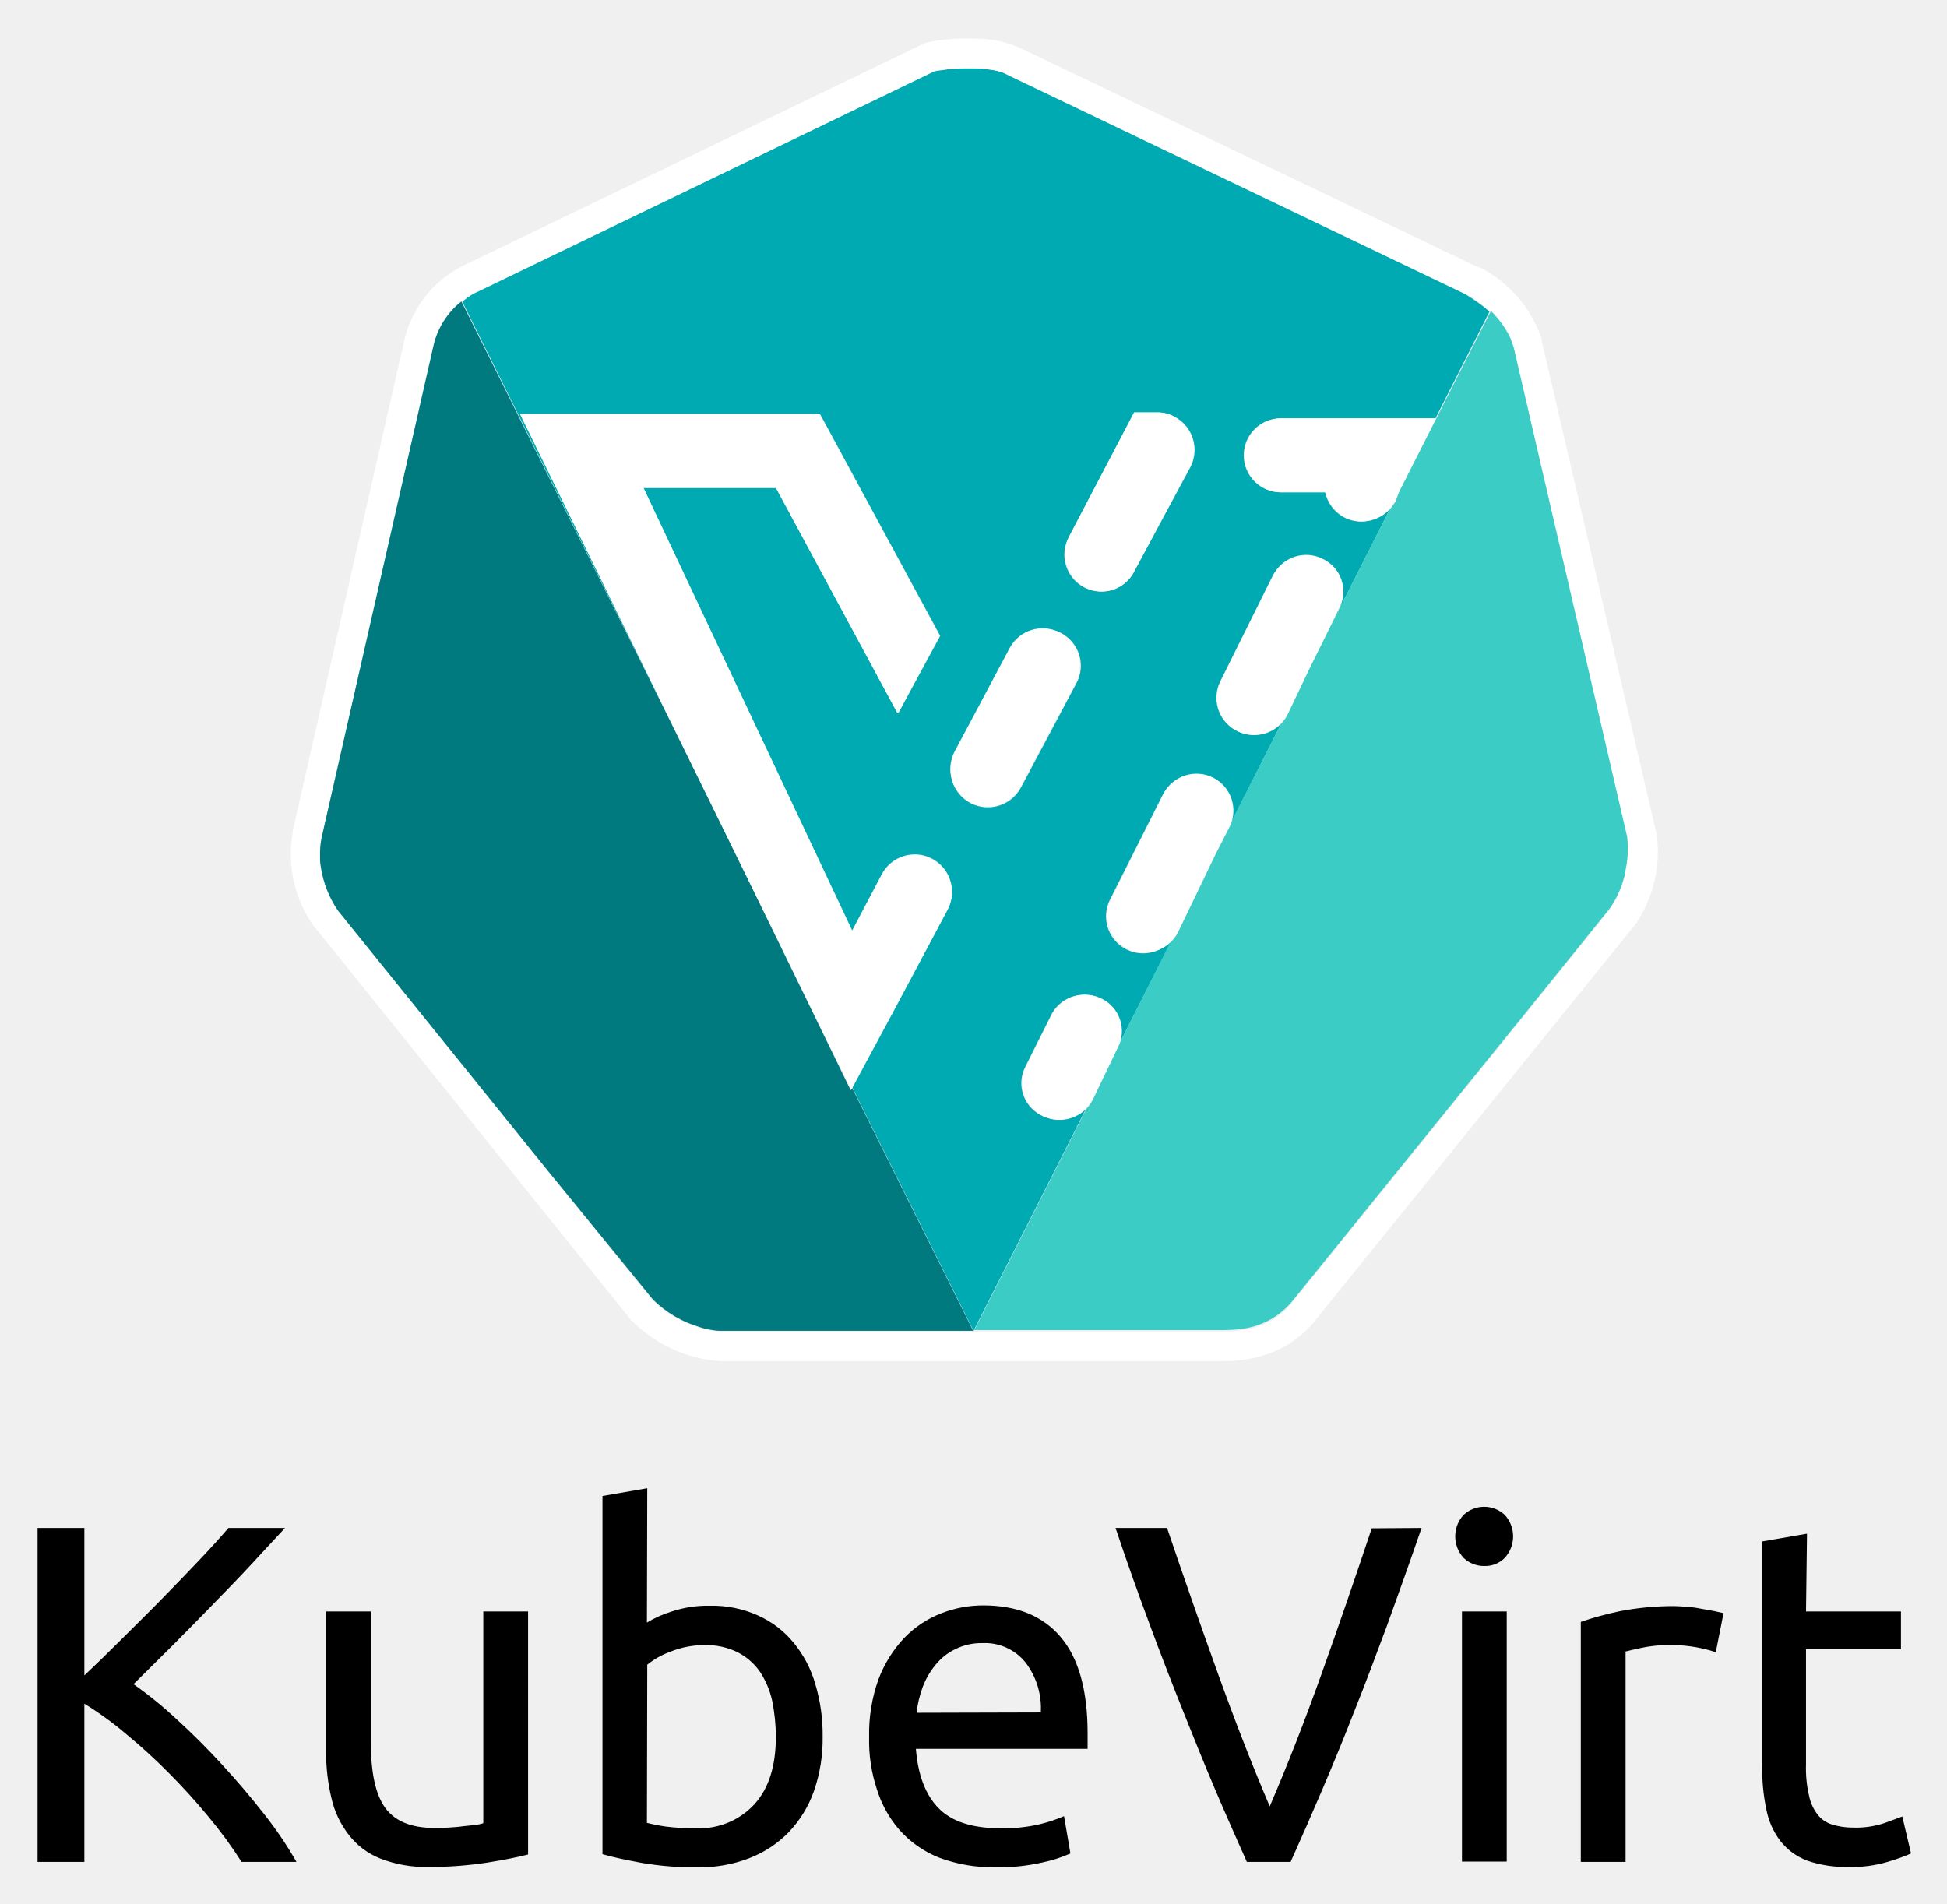
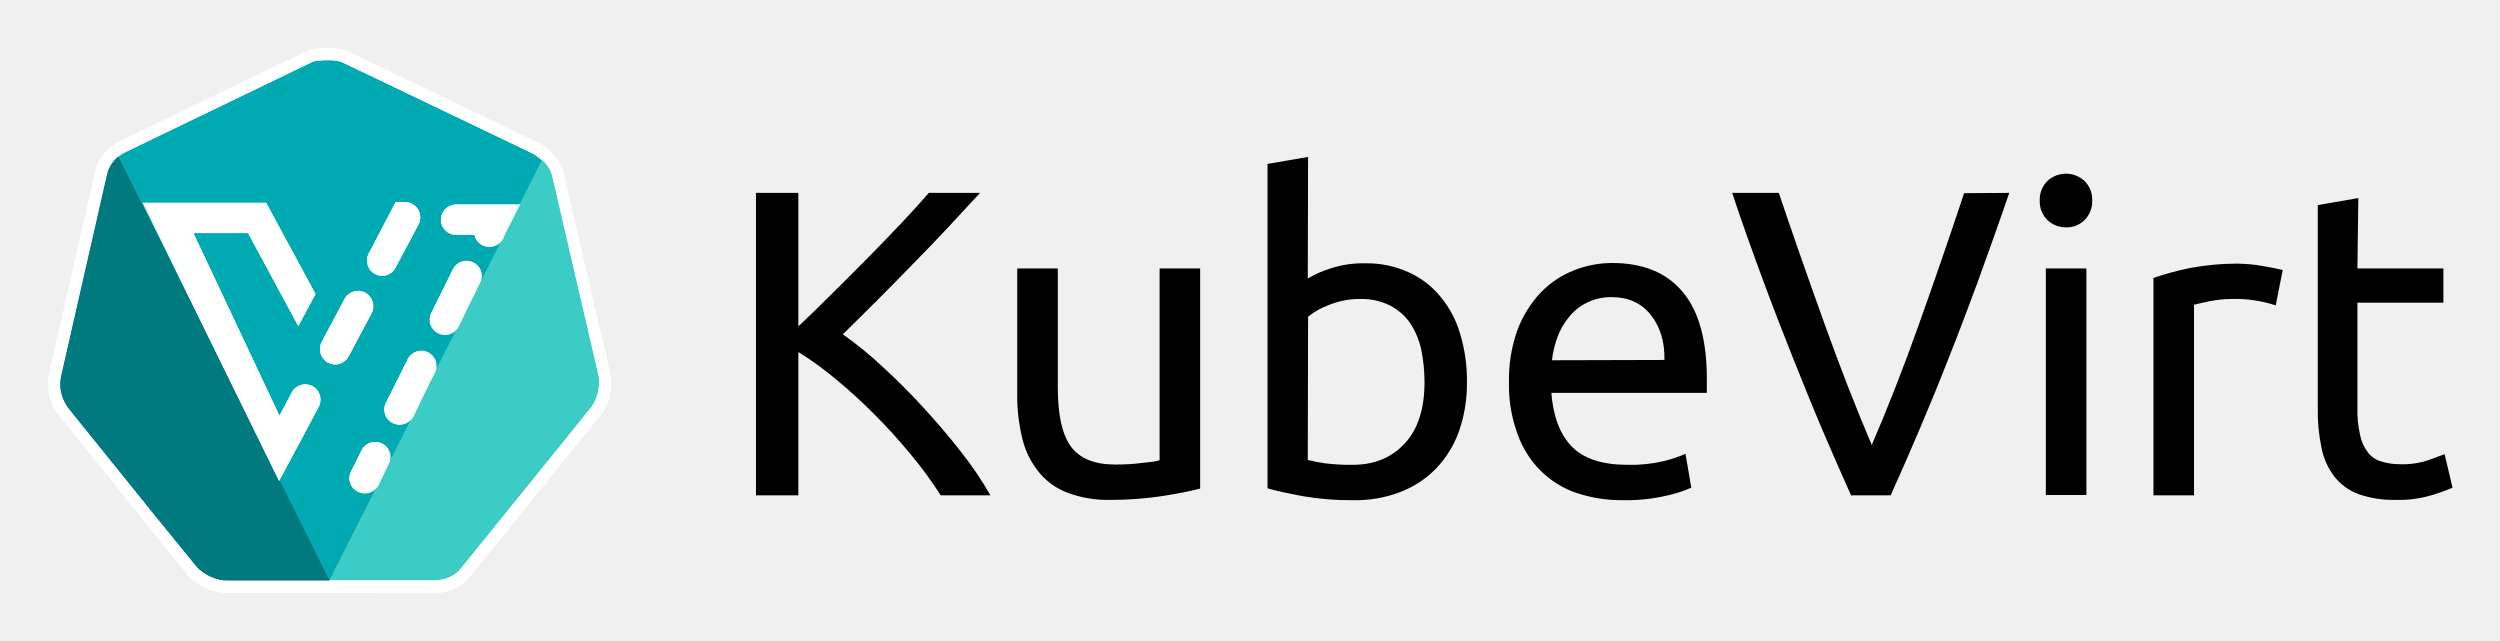
- <svg xmlns="http://www.w3.org/2000/svg" role="img" viewBox="-0.44 2.81 360.62 352.62">
+ <svg xmlns="http://www.w3.org/2000/svg" role="img" viewBox="-15.77 -15.77 820.04 210.04">
  <defs>
-     <style>.cls-3{fill:#fff}</style>
+     <style>.cls-1{fill:none}.cls-2{fill:#00aab2}.cls-3{fill:#fff}.cls-4{fill:#00797f}.cls-5{fill:#3accc5}</style>
  </defs>
  <g id="Layer_2" data-name="Layer 2">
-     <path id="svg10488" d="M52.351 285.844c-1.871 1.995-3.928 4.24-6.235 6.734s-4.739 4.988-7.295 7.607c-2.494 2.557-4.988 5.113-7.482 7.607s-4.864 4.801-7.046 6.984a74.97 74.97 0 0 1 8.106 6.61c2.868 2.619 5.674 5.425 8.355 8.355 2.744 2.993 5.3 5.986 7.732 9.104a71.113 71.113 0 0 1 5.986 8.854H44.307a80.943 80.943 0 0 0-6.173-8.418c-2.307-2.806-4.801-5.55-7.358-8.106a104.696 104.696 0 0 0-7.857-7.171 62.706 62.706 0 0 0-7.732-5.612v29.306H6.52v-61.855h8.667v27.311c2.058-1.933 4.365-4.178 6.859-6.672s4.988-4.926 7.42-7.42 4.739-4.864 6.921-7.171 3.991-4.302 5.487-6.048zm45.02 60.483c-1.933.499-4.427.998-7.545 1.496a70.032 70.032 0 0 1-10.85.811 23.309 23.309 0 0 1-8.979-1.559 13.728 13.728 0 0 1-5.861-4.427 17.188 17.188 0 0 1-3.18-6.734 36.458 36.458 0 0 1-.998-8.605v-26.002h8.293v24.256c0 5.674.873 9.665 2.681 12.159 1.808 2.432 4.801 3.679 8.979 3.679.873 0 1.808 0 2.744-.062s1.871-.125 2.681-.249c.811-.062 1.621-.187 2.245-.249a6.401 6.401 0 0 0 1.496-.312v-39.221h8.293zm22.011-42.962a20.439 20.439 0 0 1 4.614-2.058 21.147 21.147 0 0 1 7.108-1.06 20.487 20.487 0 0 1 8.854 1.808 17.817 17.817 0 0 1 6.547 4.988 21.138 21.138 0 0 1 4.053 7.67 32.589 32.589 0 0 1 1.372 9.79 29.313 29.313 0 0 1-1.621 10.101 21.294 21.294 0 0 1-4.677 7.607 20.375 20.375 0 0 1-7.295 4.801 25.367 25.367 0 0 1-9.603 1.684 57.229 57.229 0 0 1-10.288-.811c-2.993-.561-5.425-1.06-7.295-1.621v-66.345l8.293-1.434zm0 37.101a34.516 34.516 0 0 0 3.492.686 42.684 42.684 0 0 0 5.674.312 13.825 13.825 0 0 0 10.725-4.427c2.681-2.931 3.991-7.108 3.991-12.533a34.117 34.117 0 0 0-.686-6.672 16.03 16.03 0 0 0-2.307-5.425 11.292 11.292 0 0 0-4.115-3.554 13.02 13.02 0 0 0-6.111-1.309 16.536 16.536 0 0 0-6.235 1.185 15.04 15.04 0 0 0-4.365 2.432zm41.154-15.9a29.786 29.786 0 0 1 1.746-10.725 22.979 22.979 0 0 1 4.739-7.607 19.188 19.188 0 0 1 6.797-4.552 21.196 21.196 0 0 1 7.857-1.496c6.235 0 11.037 1.933 14.341 5.861 3.305 3.866 4.988 9.852 4.988 17.771v2.931h-31.801c.374 4.801 1.746 8.48 4.178 10.974s6.235 3.741 11.411 3.741a29.213 29.213 0 0 0 7.358-.748 27.093 27.093 0 0 0 4.489-1.496l1.185 6.921a26.216 26.216 0 0 1-5.3 1.684 36.336 36.336 0 0 1-8.605.873 28.737 28.737 0 0 1-10.475-1.808 19.489 19.489 0 0 1-7.233-5.051 20.794 20.794 0 0 1-4.24-7.607 28.409 28.409 0 0 1-1.434-9.665zm31.801-4.552a13.937 13.937 0 0 0-2.806-9.228 9.639 9.639 0 0 0-7.981-3.617 10.882 10.882 0 0 0-5.051 1.122 10.507 10.507 0 0 0-3.679 2.931 14.18 14.18 0 0 0-2.369 4.115 20.199 20.199 0 0 0-1.122 4.739zm70.522-34.17c-2.245 6.547-4.427 12.596-6.422 18.145-2.058 5.55-4.053 10.85-6.048 15.838-1.933 4.988-3.928 9.79-5.861 14.341s-3.928 9.104-5.924 13.531h-8.106c-1.995-4.489-3.991-8.979-5.924-13.531s-3.866-9.353-5.861-14.341-4.053-10.288-6.111-15.838-4.24-11.598-6.422-18.145h9.54c3.18 9.415 6.36 18.457 9.478 27.124s6.298 16.836 9.54 24.443c3.242-7.545 6.422-15.651 9.54-24.38s6.235-17.771 9.353-27.124zm11.598 7.046a5.427 5.427 0 0 1-3.804-1.496 5.887 5.887 0 0 1 0-7.981 5.582 5.582 0 0 1 7.607 0 5.887 5.887 0 0 1 0 7.981 5.073 5.073 0 0 1-3.804 1.496zm4.178 54.747h-8.293v-46.329h8.293zm30.865-47.327c.686 0 1.559.062 2.432.125a20.706 20.706 0 0 1 2.744.374c.873.125 1.684.312 2.432.436l1.684.374-1.434 7.233a26.411 26.411 0 0 0-9.104-1.309 23.221 23.221 0 0 0-4.614.499c-1.497.312-2.494.561-2.993.686v38.971h-8.293v-44.458a60.177 60.177 0 0 1 7.295-1.995 52.704 52.704 0 0 1 9.852-.935zm24.568.998h17.584v6.984H334.066v21.387a22.131 22.131 0 0 0 .561 5.737 8.399 8.399 0 0 0 1.621 3.554 5.295 5.295 0 0 0 2.681 1.808 12.651 12.651 0 0 0 3.741.561 16.749 16.749 0 0 0 6.048-.873c1.497-.561 2.557-.935 3.18-1.185l1.621 6.859a36.359 36.359 0 0 1-4.365 1.559 22.987 22.987 0 0 1-7.108.935 21.923 21.923 0 0 1-7.794-1.185 11.427 11.427 0 0 1-4.926-3.617 14.078 14.078 0 0 1-2.619-5.924 35.908 35.908 0 0 1-.748-8.168v-41.403l8.293-1.434z" />
+     <g id="svg10488">
+       <path d="M305.7 47.5c-3 3.2-6.3 6.8-10 10.8s-7.6 8-11.7 12.2c-4 4.1-8 8.2-12 12.2s-7.8 7.7-11.3 11.2a120.235 120.235 0 0 1 13 10.6c4.6 4.2 9.1 8.7 13.4 13.4 4.4 4.8 8.5 9.6 12.4 14.6a114.046 114.046 0 0 1 9.6 14.2h-16.3a129.813 129.813 0 0 0-9.9-13.5c-3.7-4.5-7.7-8.9-11.8-13a167.907 167.907 0 0 0-12.6-11.5 100.561 100.561 0 0 0-12.4-9v47h-13.9V47.5h13.9v43.8c3.3-3.1 7-6.7 11-10.7s8-7.9 11.9-11.9 7.6-7.8 11.1-11.5 6.4-6.9 8.8-9.7zm72.2 97c-3.1.8-7.1 1.6-12.1 2.4a112.312 112.312 0 0 1-17.4 1.3 37.382 37.382 0 0 1-14.4-2.5 22.016 22.016 0 0 1-9.4-7.1 27.565 27.565 0 0 1-5.1-10.8 58.469 58.469 0 0 1-1.6-13.8V72.3h13.3v38.9c0 9.1 1.4 15.5 4.3 19.5 2.9 3.9 7.7 5.9 14.4 5.9 1.4 0 2.9 0 4.4-.1s3-.2 4.3-.4c1.3-.1 2.6-.3 3.6-.4a10.266 10.266 0 0 0 2.4-.5V72.3h13.3zm35.3-68.9a32.779 32.779 0 0 1 7.4-3.3 33.915 33.915 0 0 1 11.4-1.7 32.856 32.856 0 0 1 14.2 2.9 28.574 28.574 0 0 1 10.5 8 33.899 33.899 0 0 1 6.5 12.3 52.265 52.265 0 0 1 2.2 15.7 47.01 47.01 0 0 1-2.6 16.2 34.151 34.151 0 0 1-7.5 12.2 32.676 32.676 0 0 1-11.7 7.7 40.682 40.682 0 0 1-15.4 2.7 91.781 91.781 0 0 1-16.5-1.3c-4.8-.9-8.7-1.7-11.7-2.6V38l13.3-2.3zm0 59.5a55.356 55.356 0 0 0 5.6 1.1 68.455 68.455 0 0 0 9.1.5c7.2 0 12.9-2.4 17.2-7.1s6.4-11.4 6.4-20.1a54.715 54.715 0 0 0-1.1-10.7 25.709 25.709 0 0 0-3.7-8.7 18.109 18.109 0 0 0-6.6-5.7 20.88 20.88 0 0 0-9.8-2.1 26.52 26.52 0 0 0-10 1.9 24.121 24.121 0 0 0-7 3.9zm66-25.5a47.769 47.769 0 0 1 2.8-17.2 36.853 36.853 0 0 1 7.6-12.2 30.773 30.773 0 0 1 10.9-7.3 33.993 33.993 0 0 1 12.6-2.4c10 0 17.7 3.1 23 9.4 5.3 6.2 8 15.8 8 28.5v4.7h-51c.6 7.7 2.8 13.6 6.7 17.6s10 6 18.3 6a46.849 46.849 0 0 0 11.8-1.2 43.451 43.451 0 0 0 7.2-2.4l1.9 11.1a42.043 42.043 0 0 1-8.5 2.7 58.273 58.273 0 0 1-13.8 1.4 46.087 46.087 0 0 1-16.8-2.9 31.255 31.255 0 0 1-11.6-8.1 33.348 33.348 0 0 1-6.8-12.2 45.561 45.561 0 0 1-2.3-15.5zm51-7.3c.1-6-1.4-10.9-4.5-14.8s-7.4-5.8-12.8-5.8a17.453 17.453 0 0 0-8.1 1.8 16.85 16.85 0 0 0-5.9 4.7 22.741 22.741 0 0 0-3.8 6.6 32.395 32.395 0 0 0-1.8 7.6zm113.1-54.8c-3.6 10.5-7.1 20.2-10.3 29.1-3.3 8.9-6.5 17.4-9.7 25.4-3.1 8-6.3 15.7-9.4 23s-6.3 14.6-9.5 21.7h-13c-3.2-7.2-6.4-14.4-9.5-21.7s-6.2-15-9.4-23-6.5-16.5-9.8-25.4-6.8-18.6-10.3-29.1h15.3c5.1 15.1 10.2 29.6 15.2 43.5s10.1 27 15.3 39.2c5.2-12.1 10.3-25.1 15.3-39.1s10-28.5 15-43.5zm18.6 11.3a8.703 8.703 0 0 1-6.1-2.4 8.51 8.51 0 0 1-2.5-6.4 8.51 8.51 0 0 1 2.5-6.4 8.952 8.952 0 0 1 12.2 0 8.51 8.51 0 0 1 2.5 6.4 8.51 8.51 0 0 1-2.5 6.4 8.137 8.137 0 0 1-6.1 2.4zm6.7 87.8h-13.3V72.3h13.3zm49.5-75.9c1.1 0 2.5.1 3.9.2a33.209 33.209 0 0 1 4.4.6c1.4.2 2.7.5 3.9.7l2.7.6-2.3 11.6a42.356 42.356 0 0 0-14.6-2.1 37.241 37.241 0 0 0-7.4.8c-2.4.5-4 .9-4.8 1.1v62.5h-13.3V75.4a96.509 96.509 0 0 1 11.7-3.2 84.524 84.524 0 0 1 15.8-1.5zm39.4 1.6h28.2v11.2h-28.2v34.3a35.493 35.493 0 0 0 .9 9.2 13.47 13.47 0 0 0 2.6 5.7 8.492 8.492 0 0 0 4.3 2.9 20.288 20.288 0 0 0 6 .9 26.861 26.861 0 0 0 9.7-1.4c2.4-.9 4.1-1.5 5.1-1.9l2.6 11a58.309 58.309 0 0 1-7 2.5 36.865 36.865 0 0 1-11.4 1.5 35.158 35.158 0 0 1-12.5-1.9 18.325 18.325 0 0 1-7.9-5.8 22.578 22.578 0 0 1-4.2-9.5 57.587 57.587 0 0 1-1.2-13.1V51.5l13.3-2.3z" />
+       <path d="M23.1 35.5l.1-.1-.1.1a10.584 10.584 0 0 0-3.2 4.3 10.584 10.584 0 0 1 3.2-4.3zm-3.7 6.1a6.356 6.356 0 0 1 .6-1.8 6.356 6.356 0 0 0-.6 1.8zm38.9 133.1a5.701 5.701 0 0 1-1.3-.1c.5 0 .9.1 1.3.1z" class="cls-1" />
+       <path d="M158.7 34.5L97.1 5l-.6-.3a4.951 4.951 0 0 0-1.3-.4 5.019 5.019 0 0 0-1.2-.2 12.102 12.102 0 0 0-1.9-.1 24.204 24.204 0 0 0-3.8.2c-.4.1-.8.1-1.3.2L25.4 34.1a9.172 9.172 0 0 0-2.1 1.3l-.1.1 31.9 64.2-24-49h40.5l16.2 29.9L82.2 91l-.2.1-16.4-30.4H47.7l28.2 59.8 4-7.6a5.032 5.032 0 1 1 8.9 4.7l-7.3 13.7-5.6 10.4 16.4 32.9 15.5-30.6a5.072 5.072 0 0 1-7 1.1 4.864 4.864 0 0 1-1.5-6.2l3.6-7.2a4.934 4.934 0 0 1 6.8-1.8 5.101 5.101 0 0 1 2.2 6.1l7.3-14.4a5.005 5.005 0 0 1-8.5-5.2l7.2-14.3a4.986 4.986 0 0 1 8.9 4.5l-1.8 3.5 9.2-18.2a4.989 4.989 0 0 1-8.6-5l7.1-14.3a4.986 4.986 0 1 1 8.9 4.5l-4 8.1L149 62.7a4.966 4.966 0 0 1-6.8 1.9 5.084 5.084 0 0 1-2.4-3.3h-6a5 5 0 0 1 0-10h20.9l-5 9.9L162 36.9a10.591 10.591 0 0 0-1.2-1 10.961 10.961 0 0 0-2.1-1.4zM106.1 87l-7.5 14.1a5.07 5.07 0 0 1-6.8 2.1 4.984 4.984 0 0 1-2.1-6.8l7.5-14.1a5.07 5.07 0 0 1 6.8-2.1 5.01 5.01 0 0 1 2.1 6.8zm15.4-29.2L114 72a5.032 5.032 0 0 1-8.9-4.7l8.8-16.8h3.2a4.645 4.645 0 0 1 2.3.6 4.896 4.896 0 0 1 2.1 6.7z" class="cls-2" />
+       <path d="M23.3 35.4a23.924 23.924 0 0 1 2.1-1.3L87 4.4a5.019 5.019 0 0 1 1.2-.2 25.487 25.487 0 0 1 3.9-.2 12.102 12.102 0 0 1 1.9.1c.4.1.9.1 1.3.2a6.468 6.468 0 0 1 1.3.4l.6.3 61.6 29.5a10.961 10.961 0 0 1 2.1 1.4 10.591 10.591 0 0 1 1.2 1l1.9-3.7a18.955 18.955 0 0 0-3.3-2.2h-.2L98.9 1.4A14.584 14.584 0 0 0 92.1 0a24.343 24.343 0 0 0-6 .5l-.4.1-.4.2-61.6 29.7a17.611 17.611 0 0 0-2.3 1.4l1.8 3.6zm161.2 72.2l-.1-.4-15.4-66v-.3a15.548 15.548 0 0 0-5.1-7.5l-1.9 3.7a12.567 12.567 0 0 1 2.7 3.8 5.638 5.638 0 0 1 .4 1.2l15.3 66a22.6 22.6 0 0 1 .1 2.6 18.104 18.104 0 0 1-.3 2.3c0 .2-.1.4-.1.6a14.042 14.042 0 0 1-2 4.3l-18.4 22.8-24.2 29.9a10.232 10.232 0 0 1-6.8 4 21.05 21.05 0 0 1-2.5.2H92.3l15.4 4h18.5a15.165 15.165 0 0 0 12.5-5.8l42.6-52.7.1-.1.1-.1a17.93 17.93 0 0 0 3-12.5z" class="cls-3" />
+       <path d="M58.3 174.7c-.4 0-.9-.1-1.3-.1a10.464 10.464 0 0 1-1.7-.4l-.9-.3c-.6-.2-1.2-.5-1.7-.7a15.762 15.762 0 0 1-2.4-1.5 17.414 17.414 0 0 1-1.4-1.2l-14.2-17.6-28.3-35.2a13.291 13.291 0 0 1-2.3-5.9 4.869 4.869 0 0 1-.1-1.2 11.404 11.404 0 0 1 .2-2.6l15.2-66.4a6.356 6.356 0 0 1 .6-1.8 11.296 11.296 0 0 1 3.2-4.3l-1.8-3.6a14.552 14.552 0 0 0-5.9 8.8L.3 107.1v.2A16.85 16.85 0 0 0 3.2 120l.1.1.1.1L45.9 173l.1.2.2.1a18.507 18.507 0 0 0 11.9 5.4h34.2v-4zm34 0v4h15.4l-15.4-4z" class="cls-3" />
+       <path d="M75.8 142L55.1 99.8l-32-64.3a10.584 10.584 0 0 0-3.2 4.3l-.6 1.8L4.2 108a11.404 11.404 0 0 0-.2 2.6 6.151 6.151 0 0 0 .1 1.3 14.285 14.285 0 0 0 2.3 5.9L34.8 153 49 170.4a17.408 17.408 0 0 0 1.4 1.2 9.736 9.736 0 0 0 2.4 1.5 12.199 12.199 0 0 0 1.7.7l.9.3a8.468 8.468 0 0 0 1.7.4 5.701 5.701 0 0 0 1.3.1h34l-16.3-32.9z" class="cls-4" />
+       <path d="M4 110.6a11.404 11.404 0 0 1 .2-2.6" class="cls-1" />
+       <path d="M50.4 171.7a17.412 17.412 0 0 1-1.4-1.2 17.412 17.412 0 0 0 1.4 1.2z" class="cls-4" />
+       <path d="M52.8 173.1a15.762 15.762 0 0 1-2.4-1.5m-1.4-1.2l-14.2-17.5m20.6 21.3l-.9-.3" class="cls-1" />
+       <path d="M54.5 173.9c-.6-.2-1.2-.5-1.7-.7.5.2 1.1.5 1.7.7z" class="cls-4" />
+       <path d="M149.1 62.5L137.7 85l-3.1 6.2a2.186 2.186 0 0 1-.3.5l-9.2 18.1-5.4 10.8c-.1.2-.3.5-.4.7l-7.3 14.5c0 .1 0 .1-.1.2l-3.6 7.2c-.1.2-.3.5-.4.7l-15.5 30.6h33.9a21.054 21.054 0 0 0 2.5-.2 10.464 10.464 0 0 0 6.8-4l24.2-29.9 18.4-22.8a13.036 13.036 0 0 0 2-4.3 1.268 1.268 0 0 0 .1-.6 9.079 9.079 0 0 0 .3-2.3 22.6 22.6 0 0 0-.1-2.6L165.2 42c-.1-.4-.3-.8-.4-1.2a12.568 12.568 0 0 0-2.7-3.8l-12.3 24.2z" class="cls-5" />
+       <path d="M180.6 110.6a18.102 18.102 0 0 1-.3 2.3m-.2.6a11.764 11.764 0 0 1-.7 2m-50.7 59a10.464 10.464 0 0 0 6.8-4l24.2-29.9m20.9-32.6a22.602 22.602 0 0 1 .1 2.6" class="cls-1" />
+       <path d="M104 80.2a5.01 5.01 0 0 0-6.8 2.1l-7.5 14.1a5.032 5.032 0 1 0 8.9 4.7l7.5-14.1a5.098 5.098 0 0 0-2.1-6.8zm5.6 49.2a5.05 5.05 0 0 0-6.7 2.2l-3.6 7.2a5.004 5.004 0 0 0 8.5 5.2l4.1-8.1a4.977 4.977 0 0 0-2.3-6.5zm2.3 6.7c0-.1 0-.1.1-.2l-4.1 8.1a1.612 1.612 0 0 0 .4-.7zm-30.4-4.7l7.3-13.7a5.032 5.032 0 1 0-8.9-4.7l-4 7.6-28.2-59.9h17.9L82 91.1l.2-.1 5.5-10.3-16.2-30H31l24 49 20.9 42z" class="cls-3" />
+       <path d="M75.9 141.8l-20.8-42L75.8 142l.1-.2zm78.8-90.5h-20.9a5 5 0 0 0 0 10h6a5.032 5.032 0 0 0 6 3.8 5.084 5.084 0 0 0 3.3-2.4l.7-1.4z" class="cls-3" />
+       <path d="M149.8 61.2l-.7 1.4.1-.1zM141.7 77a4.881 4.881 0 0 0-2.2-6.7 4.963 4.963 0 0 0-6.7 2.2v.1l-7.1 14.3a5.001 5.001 0 0 0 2.3 6.7 4.922 4.922 0 0 0 6.3-1.7l3.4-6.8z" class="cls-3" />
+       <path d="M137.7 85.1l-3.4 6.8a2.186 2.186 0 0 1 .3-.5zm-10.9 21.4a4.986 4.986 0 1 0-8.9-4.5l-7.1 14.3a5.004 5.004 0 0 0 8.5 5.2l5.8-11.5zm-1.7 3.5l-5.8 11.5a2.507 2.507 0 0 0 .4-.7zm-5.7-58.9a4.645 4.645 0 0 0-2.3-.6H114l-8.8 16.8a5.034 5.034 0 0 0 8.3 5.7 3.128 3.128 0 0 0 .5-1l7.5-14.1a4.984 4.984 0 0 0-2.1-6.8z" class="cls-3" />
+     </g>
  </g>
-   <path fill="none" d="M58.975 163.37a19.582 19.582 0 0 0 3.153 8.088l38.931 48.116-38.931-48.253a18.329 18.329 0 0 1-3.153-7.951zm0 0a8.432 8.432 0 0 1-.137-1.782 8.432 8.432 0 0 0 .137 1.782zm72.516 85.95a14.342 14.342 0 0 1-2.33-.548c.822.137 1.508.411 2.33.548zm50.72-233.724c.548.137 1.234.137 1.782.274-.548-.137-1.234-.137-1.782-.274zm88.692 41.673a15.026 15.026 0 0 1 2.879 1.919 15.026 15.026 0 0 0-2.879-1.919zm29.61 107.472c0 .274-.137.548-.137.822a1.739 1.739 0 0 1 .137-.822zM183.856 15.87a8.867 8.867 0 0 1 1.782.548c-.548-.137-1.097-.411-1.782-.548zm87.047 41.399l-84.442-40.439-.822-.411.822.411zm-88.692-41.673a16.59 16.59 0 0 0-2.605-.137 33.18 33.18 0 0 0-5.209.274 32.322 32.322 0 0 1 5.209-.274 16.59 16.59 0 0 1 2.605.137zm-9.596.411L88.173 56.72a12.573 12.573 0 0 0-2.879 1.782 32.792 32.792 0 0 1 2.879-1.782zm7.265 233.45h-46.608a7.816 7.816 0 0 1-1.782-.137 7.816 7.816 0 0 0 1.782.137h93.079a28.861 28.861 0 0 0 3.427-.274 28.857 28.857 0 0 1-3.427.274zm121.043-91.434l-21.111-90.474c-.137-.548-.411-1.097-.548-1.645a7.728 7.728 0 0 1 .548 1.645zm-18.232 31.666l14.805-18.369a21.819 21.819 0 0 0 1.782-3.016 21.816 21.816 0 0 1-1.782 3.016zM79.948 67.001l-20.836 91.022 20.836-91.022a15.061 15.061 0 0 1 5.209-8.362l.137-.137a14.066 14.066 0 0 0-5.346 8.499z" />
-   <path fill="#00aab2" d="M128.887 146.783l-32.9-67.17H151.505l22.207 40.987-7.677 14.119-.274.137-22.481-41.673h-24.538l38.657 81.975 5.483-10.418a6.898 6.898 0 1 1 12.2 6.443l-10.007 18.78-7.677 14.256 22.481 45.1 21.248-41.947a6.953 6.953 0 0 1-9.596 1.508 6.668 6.668 0 0 1-2.056-8.499l4.935-9.87a6.764 6.764 0 0 1 9.322-2.467 6.993 6.993 0 0 1 3.016 8.362l10.007-19.74a6.861 6.861 0 0 1-11.652-7.128l9.87-19.603a6.836 6.836 0 0 1 12.2 6.169l-2.467 4.798 12.612-24.949a6.839 6.839 0 0 1-11.789-6.854l9.733-19.603a6.836 6.836 0 0 1 12.2 6.169l-5.483 11.104 15.627-30.843a6.807 6.807 0 0 1-9.322 2.605 6.969 6.969 0 0 1-3.29-4.524h-8.225a6.854 6.854 0 1 1 0-13.708h28.65l-6.854 13.571 16.861-33.311a14.517 14.517 0 0 0-1.645-1.371c-.96-.685-1.919-1.371-2.879-1.919l-84.442-40.439-.822-.411a6.787 6.787 0 0 0-1.782-.548 6.881 6.881 0 0 0-1.645-.274 16.59 16.59 0 0 0-2.605-.137 33.18 33.18 0 0 0-5.209.274c-.548.137-1.097.137-1.782.274L88.173 56.72a12.573 12.573 0 0 0-2.879 1.782l-.137.137zm68.678-44.552l12.063-23.03h4.387a6.368 6.368 0 0 1 3.153.822 6.95 6.95 0 0 1 2.879 9.322l-10.418 19.329a6.839 6.839 0 1 1-12.063-6.443zM176.454 142.259l10.281-19.329a6.95 6.95 0 0 1 9.322-2.879 6.832 6.832 0 0 1 2.879 9.322l-10.281 19.329a6.95 6.95 0 0 1-9.322 2.879 6.868 6.868 0 0 1-2.879-9.322z" />
-   <path d="M74.465 65.767l-20.699 91.022v.274a23.099 23.099 0 0 0 3.975 17.409l.137.137.137.137 58.26 72.379.137.274.274.137a25.37 25.37 0 0 0 16.313 7.402h93.353c7.265 0 13.297-2.879 17.135-7.951l58.397-72.242.137-.137.137-.137a23.824 23.824 0 0 0 4.25-17.135l-.137-.548-21.111-90.611v-.411a23.227 23.227 0 0 0-11.515-13.434h-.274l-84.442-40.439a19.992 19.992 0 0 0-9.322-1.919 33.37 33.37 0 0 0-8.225.685l-.548.137-.548.274L85.843 51.785a20.572 20.572 0 0 0-11.378 13.982zM88.31 56.72l84.305-40.713a6.881 6.881 0 0 1 1.645-.274 34.939 34.939 0 0 1 5.346-.274 16.59 16.59 0 0 1 2.605.137c.548.137 1.234.137 1.782.274a8.867 8.867 0 0 1 1.782.548l.822.411 84.442 40.439a15.026 15.026 0 0 1 2.879 1.919 14.519 14.519 0 0 1 1.645 1.371 17.228 17.228 0 0 1 3.701 5.209 7.727 7.727 0 0 1 .548 1.645l21.111 90.611a18.541 18.541 0 0 1-.411 6.717c0 .274-.137.548-.137.822a19.249 19.249 0 0 1-2.742 5.895l-14.805 18.369-43.592 53.873a14.026 14.026 0 0 1-9.322 5.483 28.857 28.857 0 0 1-3.427.274h-93.216c-.548 0-1.234-.137-1.782-.137a14.342 14.342 0 0 1-2.33-.548 21.716 21.716 0 0 1-8.773-5.072l-19.466-24.126-38.794-48.253a18.219 18.219 0 0 1-3.153-8.088 6.674 6.674 0 0 1-.137-1.645 15.632 15.632 0 0 1 .274-3.564l20.836-91.022A15.374 15.374 0 0 1 85.432 58.502a10.191 10.191 0 0 1 2.879-1.782z" class="cls-3" />
-   <path fill="#00797f" d="M179.881 249.457l-22.481-45.1-.274.411-28.239-57.986L85.02 58.639a14.609 14.609 0 0 0-5.209 8.362l-20.699 91.022a15.632 15.632 0 0 0-.274 3.564 8.432 8.432 0 0 0 .137 1.782 19.582 19.582 0 0 0 3.153 8.088l38.931 48.253 19.466 23.852a20.603 20.603 0 0 0 8.636 5.072 11.608 11.608 0 0 0 2.33.548 7.816 7.816 0 0 0 1.782.137h46.608z" />
-   <path fill="#3accc5" d="M257.743 95.651l-15.627 30.843-4.25 8.499a2.997 2.997 0 0 1-.411.685l-12.612 24.812-7.402 14.805c-.137.274-.411.685-.548.96l-10.007 19.877c0 .137 0 .137-.137.274l-4.935 9.87c-.137.274-.411.685-.548.96L180.018 249.183h46.471a28.861 28.861 0 0 0 3.427-.274 14.345 14.345 0 0 0 9.322-5.483l43.592-53.873 14.805-18.369a17.869 17.869 0 0 0 2.742-5.895 1.739 1.739 0 0 0 .137-.822 18.356 18.356 0 0 0 .411-6.717l-20.973-90.474c-.137-.548-.411-1.097-.548-1.645a17.229 17.229 0 0 0-3.701-5.209L258.84 93.595z" />
-   <path d="M179.196 151.443a6.868 6.868 0 0 0 9.322-2.879l10.281-19.329a6.899 6.899 0 0 0-12.2-6.443l-10.281 19.329a7.075 7.075 0 0 0 2.879 9.322zm27.553 45.1c0-.137 0-.137.137-.274a6.69 6.69 0 0 0-3.975-8.773 6.835 6.835 0 0 0-8.362 3.016l-4.935 9.87a6.855 6.855 0 0 0 3.153 9.184 6.964 6.964 0 0 0 9.184-3.016zm-49.349 7.814l7.677-14.256 10.007-18.78a6.898 6.898 0 1 0-12.2-6.443l-5.483 10.418-38.657-82.112h24.538l22.481 41.673.274-.137L173.575 120.6l-22.207-41.124H95.85l32.9 67.17 28.513 57.986zM258.703 93.869L265.557 80.298h-28.65a6.854 6.854 0 1 0 0 13.708h8.225a6.898 6.898 0 0 0 8.225 5.209 6.969 6.969 0 0 0 4.524-3.29l.137-.137zM242.116 126.632l5.483-11.104a6.69 6.69 0 0 0-3.016-9.184 6.803 6.803 0 0 0-9.184 3.016v.137l-9.733 19.603a6.855 6.855 0 0 0 3.153 9.184 6.964 6.964 0 0 0 9.184-3.016zM224.844 160.765l2.467-4.798a6.836 6.836 0 0 0-12.2-6.169l-9.733 19.603a6.855 6.855 0 0 0 3.153 9.184 6.964 6.964 0 0 0 9.184-3.016zm-24.401-49.212a6.712 6.712 0 0 0 9.184-2.879l10.281-19.329a6.868 6.868 0 0 0-2.879-9.322 6.368 6.368 0 0 0-3.153-.822h-4.25l-12.063 23.03a7.116 7.116 0 0 0 2.879 9.322z" class="cls-3" />
+   <path d="M4.1 111.9a14.285 14.285 0 0 0 2.3 5.9l28.4 35.1-28.4-35.2a13.371 13.371 0 0 1-2.3-5.8zm0 0a6.151 6.151 0 0 1-.1-1.3 6.151 6.151 0 0 0 .1 1.3zM57 174.6a10.463 10.463 0 0 1-1.7-.4c.6.1 1.1.3 1.7.4zM94 4.1c.4.1.9.1 1.3.2-.4-.1-.9-.1-1.3-.2zm64.7 30.4a10.961 10.961 0 0 1 2.1 1.4 10.961 10.961 0 0 0-2.1-1.4zm21.6 78.4c0 .2-.1.4-.1.6a1.268 1.268 0 0 1 .1-.6zM95.2 4.3a6.468 6.468 0 0 1 1.3.4c-.4-.1-.8-.3-1.3-.4zm63.5 30.2L97.1 5l-.6-.3.6.3zM94 4.1a12.102 12.102 0 0 0-1.9-.1 24.204 24.204 0 0 0-3.8.2 23.578 23.578 0 0 1 3.8-.2 12.102 12.102 0 0 1 1.9.1zm-7 .3L25.4 34.1a9.172 9.172 0 0 0-2.1 1.3 23.924 23.924 0 0 1 2.1-1.3zm5.3 170.3h-34a5.701 5.701 0 0 1-1.3-.1 5.702 5.702 0 0 0 1.3.1h67.9a21.054 21.054 0 0 0 2.5-.2 21.05 21.05 0 0 1-2.5.2zm88.3-66.7l-15.4-66c-.1-.4-.3-.8-.4-1.2a5.637 5.637 0 0 1 .4 1.2zm-13.3 23.1l10.8-13.4a15.917 15.917 0 0 0 1.3-2.2 15.914 15.914 0 0 1-1.3 2.2zM19.4 41.6L4.2 108l15.2-66.4a10.987 10.987 0 0 1 3.8-6.1l.1-.1a10.261 10.261 0 0 0-3.9 6.2z" class="cls-1" />
+   <path d="M55.1 99.8l-24-49h40.5l16.2 29.9L82.2 91l-.2.1-16.4-30.4H47.7l28.2 59.8 4-7.6a5.032 5.032 0 1 1 8.9 4.7l-7.3 13.7-5.6 10.4 16.4 32.9 15.5-30.6a5.072 5.072 0 0 1-7 1.1 4.864 4.864 0 0 1-1.5-6.2l3.6-7.2a4.934 4.934 0 0 1 6.8-1.8 5.101 5.101 0 0 1 2.2 6.1l7.3-14.4a5.005 5.005 0 0 1-8.5-5.2l7.2-14.3a4.986 4.986 0 0 1 8.9 4.5l-1.8 3.5 9.2-18.2a4.989 4.989 0 0 1-8.6-5l7.1-14.3a4.986 4.986 0 1 1 8.9 4.5l-4 8.1L149 62.7a4.966 4.966 0 0 1-6.8 1.9 5.084 5.084 0 0 1-2.4-3.3h-6a5 5 0 0 1 0-10h20.9l-5 9.9L162 36.9a10.591 10.591 0 0 0-1.2-1c-.7-.5-1.4-1-2.1-1.4L97.1 5l-.6-.3a4.951 4.951 0 0 0-1.3-.4 5.019 5.019 0 0 0-1.2-.2 12.102 12.102 0 0 0-1.9-.1 24.204 24.204 0 0 0-3.8.2c-.4.1-.8.1-1.3.2L25.4 34.1a9.172 9.172 0 0 0-2.1 1.3l-.1.1zm50.1-32.5l8.8-16.8h3.2a4.645 4.645 0 0 1 2.3.6 5.07 5.07 0 0 1 2.1 6.8L114 72a4.989 4.989 0 1 1-8.8-4.7zM89.8 96.5l7.5-14.1a5.07 5.07 0 0 1 6.8-2.1 4.984 4.984 0 0 1 2.1 6.8l-7.5 14.1a5.07 5.07 0 0 1-6.8 2.1 5.01 5.01 0 0 1-2.1-6.8z" class="cls-2" />
+   <path d="M15.4 40.7L.3 107.1v.2A16.85 16.85 0 0 0 3.2 120l.1.1.1.1L45.9 173l.1.2.2.1a18.507 18.507 0 0 0 11.9 5.4h68.1a15.165 15.165 0 0 0 12.5-5.8l42.6-52.7.1-.1.1-.1a17.38 17.38 0 0 0 3.1-12.5l-.1-.4L169.1 41v-.3a16.944 16.944 0 0 0-8.4-9.8h-.2L98.9 1.4A14.584 14.584 0 0 0 92.1 0a24.343 24.343 0 0 0-6 .5l-.4.1-.4.2-61.6 29.7a15.007 15.007 0 0 0-8.3 10.2zm10.1-6.6L87 4.4a5.019 5.019 0 0 1 1.2-.2 25.487 25.487 0 0 1 3.9-.2 12.102 12.102 0 0 1 1.9.1c.4.1.9.1 1.3.2a6.468 6.468 0 0 1 1.3.4l.6.3 61.6 29.5a10.961 10.961 0 0 1 2.1 1.4 10.591 10.591 0 0 1 1.2 1 12.567 12.567 0 0 1 2.7 3.8 5.638 5.638 0 0 1 .4 1.2l15.4 66.1a13.526 13.526 0 0 1-.3 4.9c0 .2-.1.4-.1.6a14.043 14.043 0 0 1-2 4.3l-10.8 13.4-31.8 39.3a10.232 10.232 0 0 1-6.8 4 21.05 21.05 0 0 1-2.5.2h-68c-.4 0-.9-.1-1.3-.1a10.464 10.464 0 0 1-1.7-.4 15.841 15.841 0 0 1-6.4-3.7l-14.2-17.6-28.3-35.2a13.291 13.291 0 0 1-2.3-5.9 4.869 4.869 0 0 1-.1-1.2 11.404 11.404 0 0 1 .2-2.6l15.2-66.4a11.215 11.215 0 0 1 4-6.2 7.434 7.434 0 0 1 2.1-1.3z" class="cls-3" />
+   <path d="M92.3 174.7l-16.4-32.9-.2.3-20.6-42.3-32-64.3a10.658 10.658 0 0 0-3.8 6.1L4.2 108a11.404 11.404 0 0 0-.2 2.6 6.151 6.151 0 0 0 .1 1.3 14.285 14.285 0 0 0 2.3 5.9L34.8 153 49 170.4a15.029 15.029 0 0 0 6.3 3.7 8.468 8.468 0 0 0 1.7.4 5.701 5.701 0 0 0 1.3.1h34z" class="cls-4" />
+   <path d="M149.1 62.5L137.7 85l-3.1 6.2a2.186 2.186 0 0 1-.3.5l-9.2 18.1-5.4 10.8c-.1.2-.3.5-.4.7l-7.3 14.5c0 .1 0 .1-.1.2l-3.6 7.2c-.1.2-.3.5-.4.7l-15.5 30.6h33.9a21.054 21.054 0 0 0 2.5-.2 10.464 10.464 0 0 0 6.8-4l31.8-39.3 10.8-13.4a13.035 13.035 0 0 0 2-4.3 1.268 1.268 0 0 0 .1-.6 13.391 13.391 0 0 0 .3-4.9l-15.3-66c-.1-.4-.3-.8-.4-1.2a12.568 12.568 0 0 0-2.7-3.8L149.9 61z" class="cls-5" />
+   <path d="M91.8 103.2a5.01 5.01 0 0 0 6.8-2.1l7.5-14.1a5.032 5.032 0 0 0-8.9-4.7l-7.5 14.1a5.161 5.161 0 0 0 2.1 6.8zm20.1 32.9c0-.1 0-.1.1-.2a4.88 4.88 0 0 0-2.9-6.4 4.986 4.986 0 0 0-6.1 2.2l-3.6 7.2a5.001 5.001 0 0 0 2.3 6.7 5.08 5.08 0 0 0 6.7-2.2zm-36 5.7l5.6-10.4 7.3-13.7a5.032 5.032 0 1 0-8.9-4.7l-4 7.6-28.2-59.9h17.9L82 91.1l.2-.1 5.5-10.3-16.2-30H31l24 49L75.8 142zm73.9-80.6l5-9.9h-20.9a5 5 0 0 0 0 10h6a5.032 5.032 0 0 0 6 3.8 5.084 5.084 0 0 0 3.3-2.4l.1-.1zm-12.1 23.9l4-8.1a4.881 4.881 0 0 0-2.2-6.7 4.963 4.963 0 0 0-6.7 2.2v.1l-7.1 14.3a5.001 5.001 0 0 0 2.3 6.7 5.08 5.08 0 0 0 6.7-2.2zM125.1 110l1.8-3.5a4.986 4.986 0 1 0-8.9-4.5l-7.1 14.3a5.001 5.001 0 0 0 2.3 6.7 5.08 5.08 0 0 0 6.7-2.2zm-17.8-35.9A4.896 4.896 0 0 0 114 72l7.5-14.1a5.01 5.01 0 0 0-2.1-6.8 4.645 4.645 0 0 0-2.3-.6H114l-8.8 16.8a5.191 5.191 0 0 0 2.1 6.8z" class="cls-3" />
</svg>
